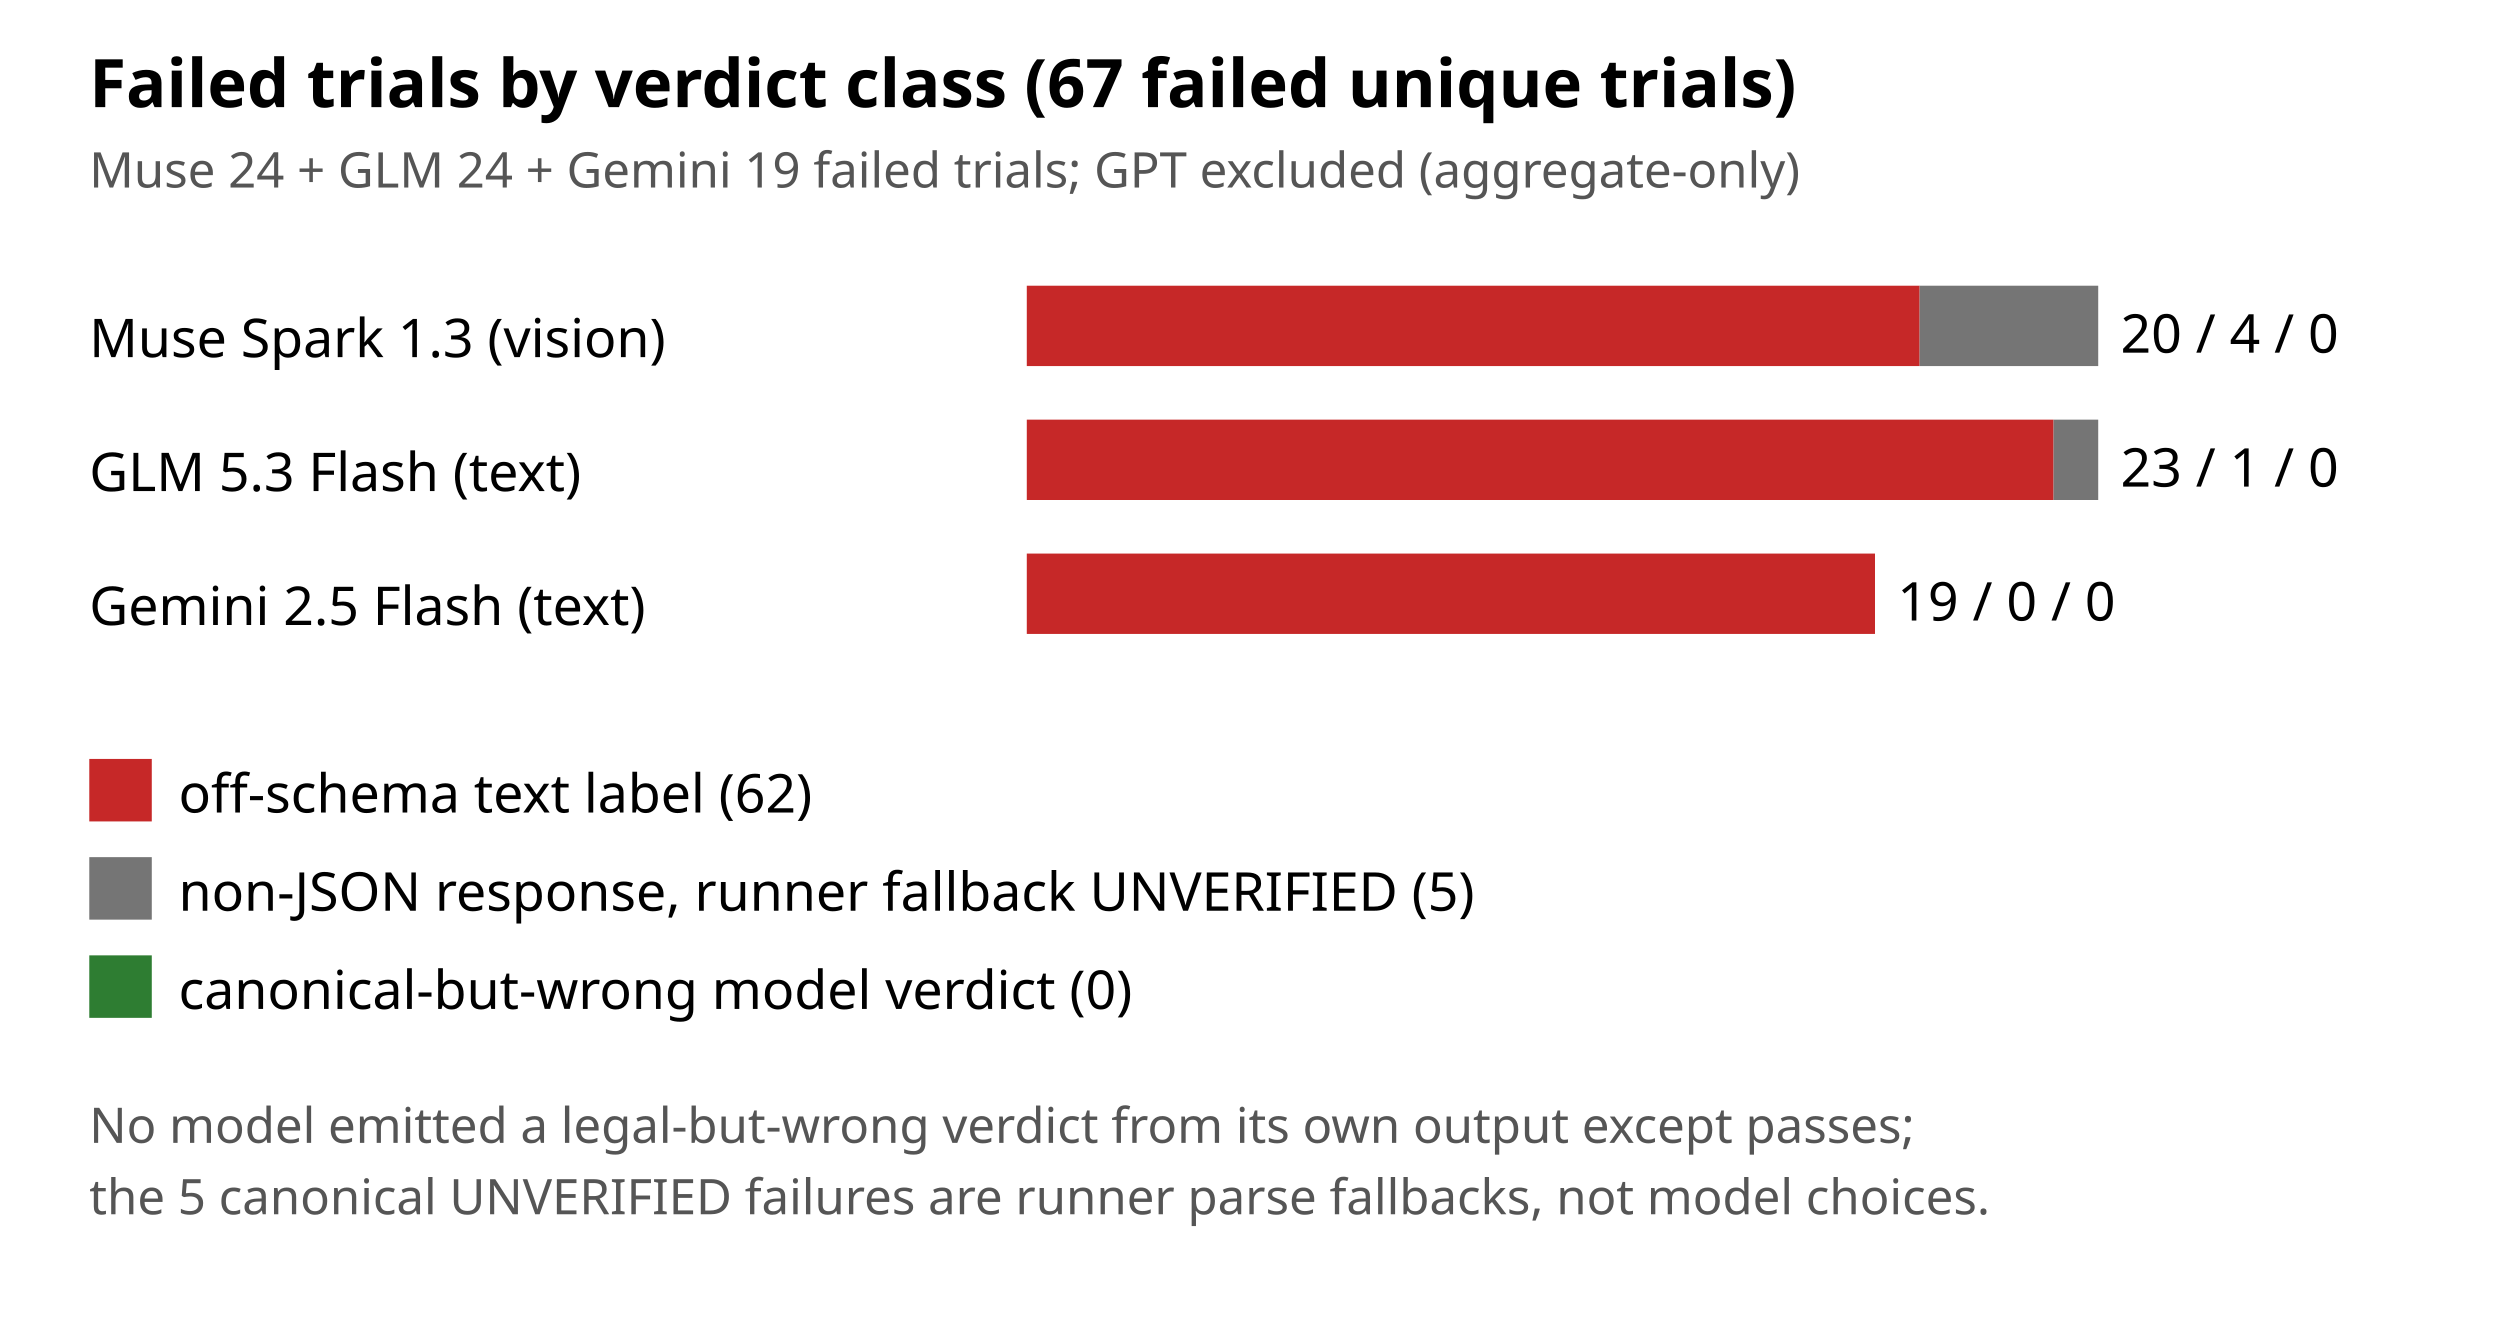
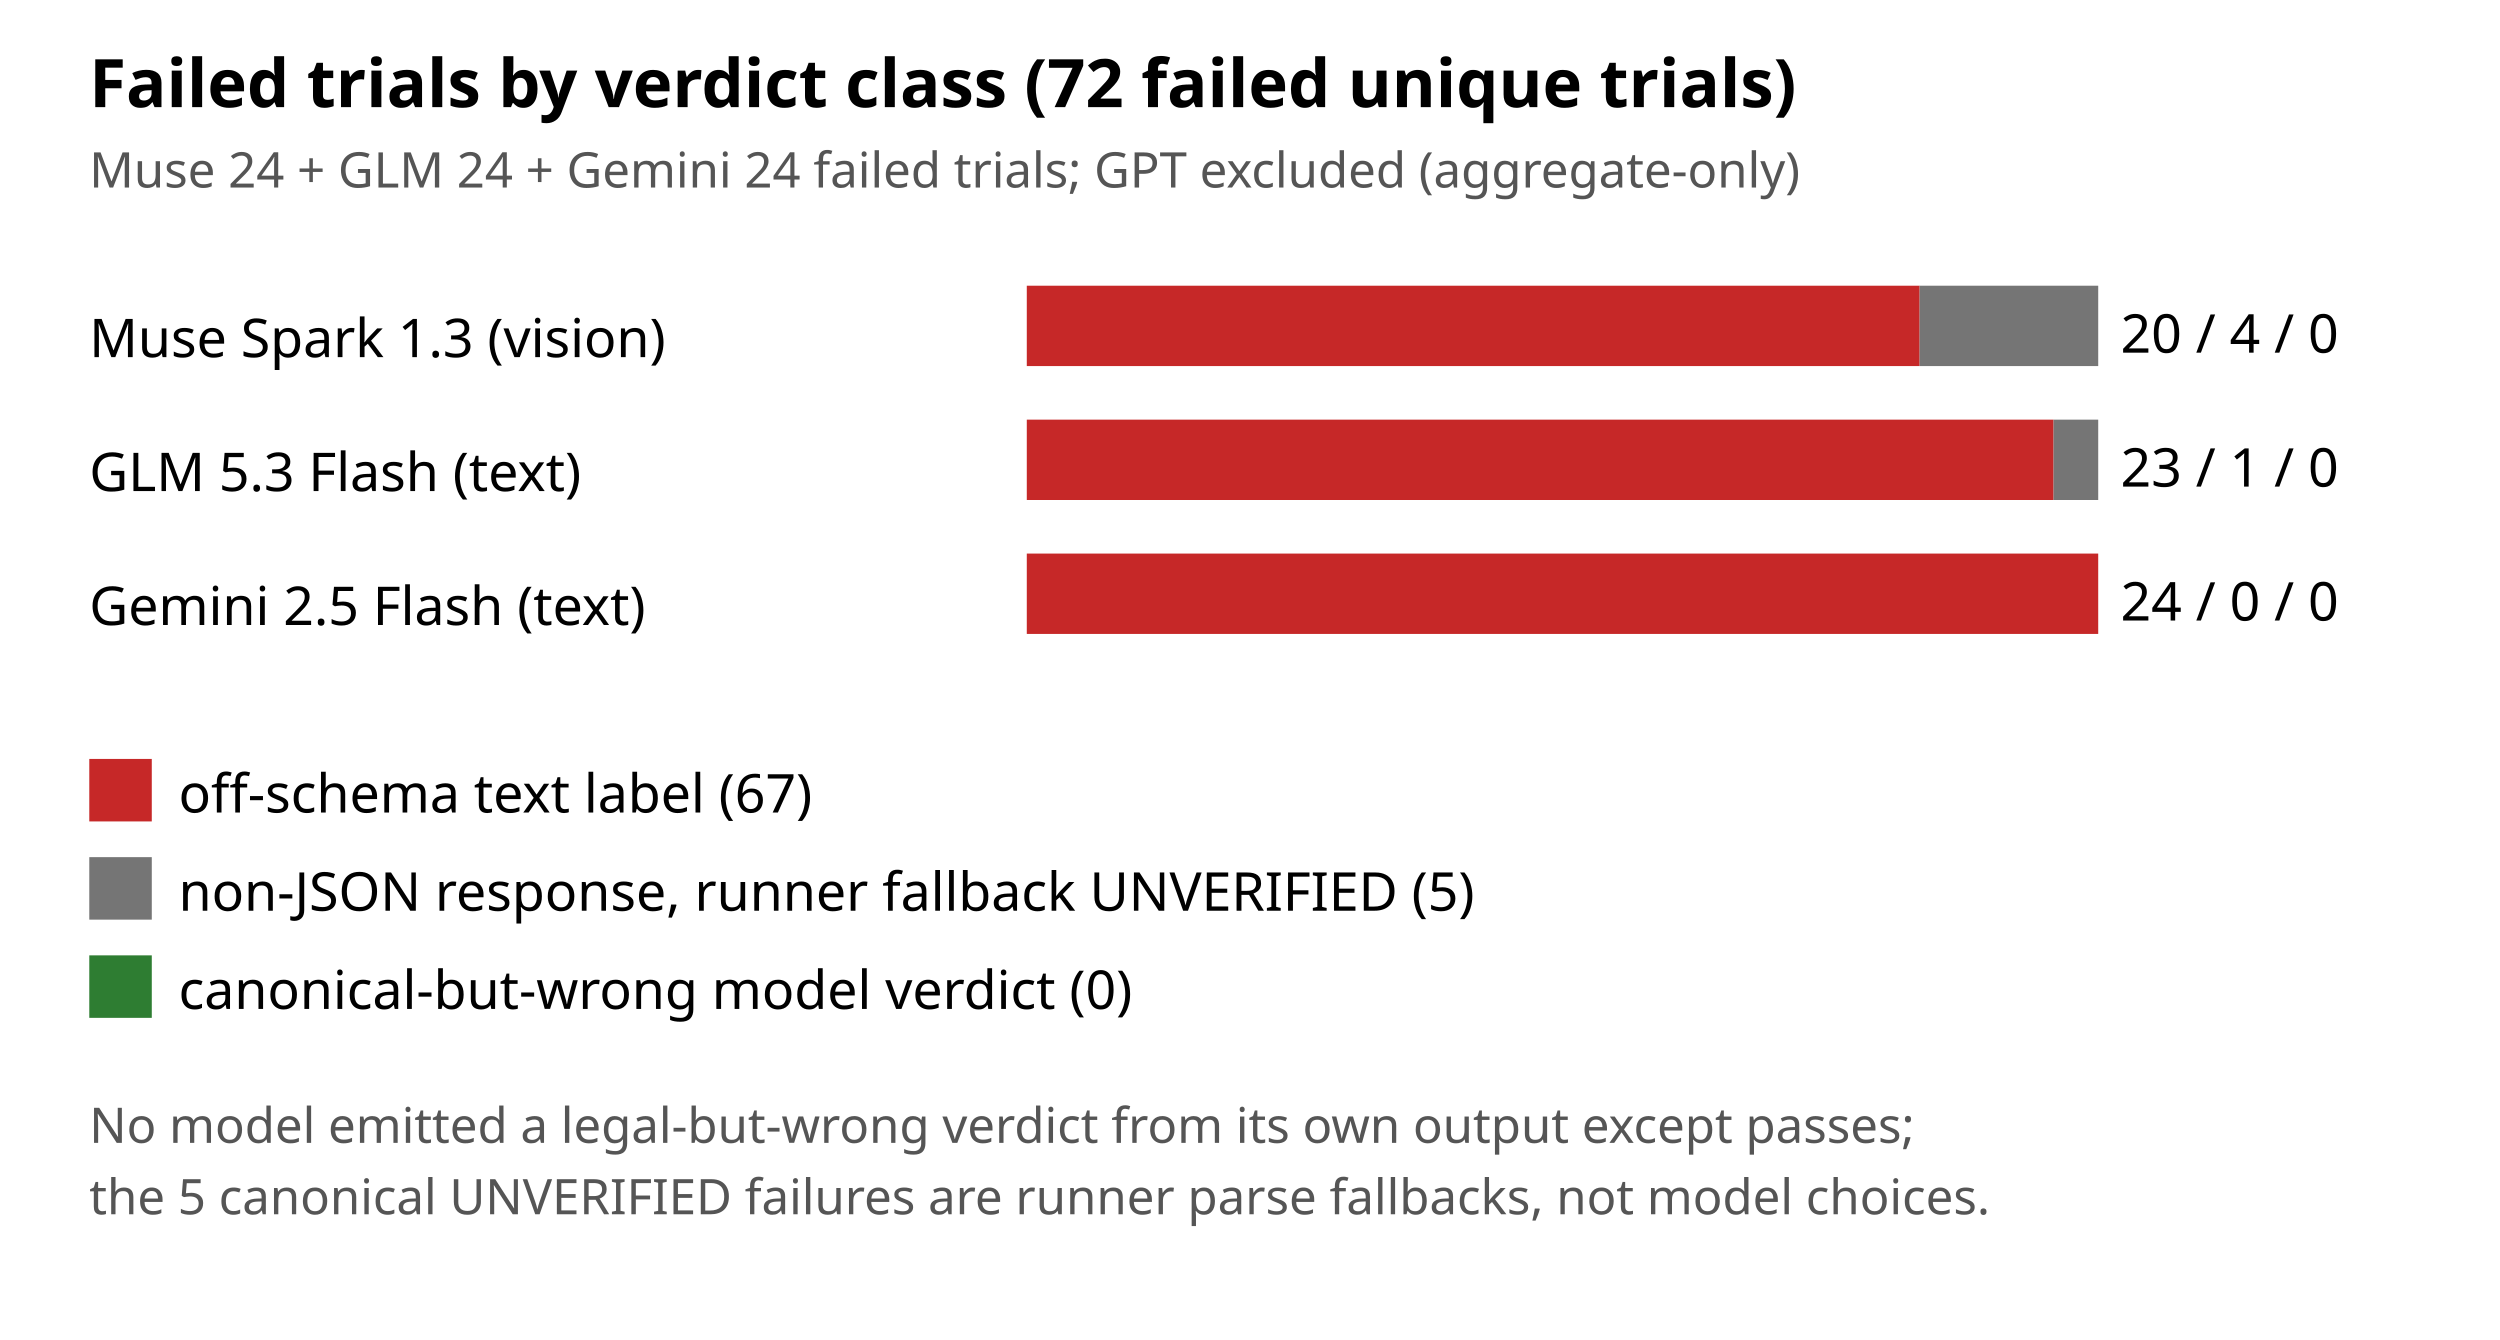
<svg xmlns="http://www.w3.org/2000/svg" width="560" height="300" role="img" aria-label="What failed trials look like">
-   <text x="20" y="24" font-family="sans-serif" font-size="15" font-weight="bold">Failed trials by verdict class (67 failed unique trials)</text>
-   <text x="20" y="42" font-family="sans-serif" font-size="11" fill="#555">Muse 24 + GLM 24 + Gemini 19 failed trials; GPT excluded (aggregate-only)</text>
+   <text x="20" y="24" font-family="sans-serif" font-size="15" font-weight="bold">Failed trials by verdict class (72 failed unique trials)</text>
+   <text x="20" y="42" font-family="sans-serif" font-size="11" fill="#555">Muse 24 + GLM 24 + Gemini 24 failed trials; GPT excluded (aggregate-only)</text>
  <g font-family="sans-serif" font-size="12">
    <text x="20" y="80">Muse Spark 1.3 (vision)</text>
    <rect x="230" y="64" width="200" height="18" fill="#c62828" />
    <rect x="430" y="64" width="40" height="18" fill="#757575" />
    <text x="475" y="79">20 / 4 / 0</text>
    <text x="20" y="110">GLM 5.3 Flash (text)</text>
    <rect x="230" y="94" width="230" height="18" fill="#c62828" />
    <rect x="460" y="94" width="10" height="18" fill="#757575" />
    <text x="475" y="109">23 / 1 / 0</text>
    <text x="20" y="140">Gemini 2.5 Flash (text)</text>
-     <rect x="230" y="124" width="190" height="18" fill="#c62828" />
-     <text x="425" y="139">19 / 0 / 0</text>
+     <rect x="230" y="124" width="240" height="18" fill="#c62828" />
+     <text x="475" y="139">24 / 0 / 0</text>
  </g>
  <g font-family="sans-serif" font-size="12">
    <rect x="20" y="170" width="14" height="14" fill="#c62828" />
-     <text x="40" y="182">off-schema text label (62)</text>
+     <text x="40" y="182">off-schema text label (67)</text>
    <rect x="20" y="192" width="14" height="14" fill="#757575" />
    <text x="40" y="204">non-JSON response, runner fallback UNVERIFIED (5)</text>
    <rect x="20" y="214" width="14" height="14" fill="#2e7d32" />
    <text x="40" y="226">canonical-but-wrong model verdict (0)</text>
  </g>
  <text x="20" y="256" font-family="sans-serif" font-size="11" fill="#555">No model emitted a legal-but-wrong verdict from its own output except passes;</text>
  <text x="20" y="272" font-family="sans-serif" font-size="11" fill="#555">the 5 canonical UNVERIFIED failures are runner parse fallbacks, not model choices.</text>
</svg>
